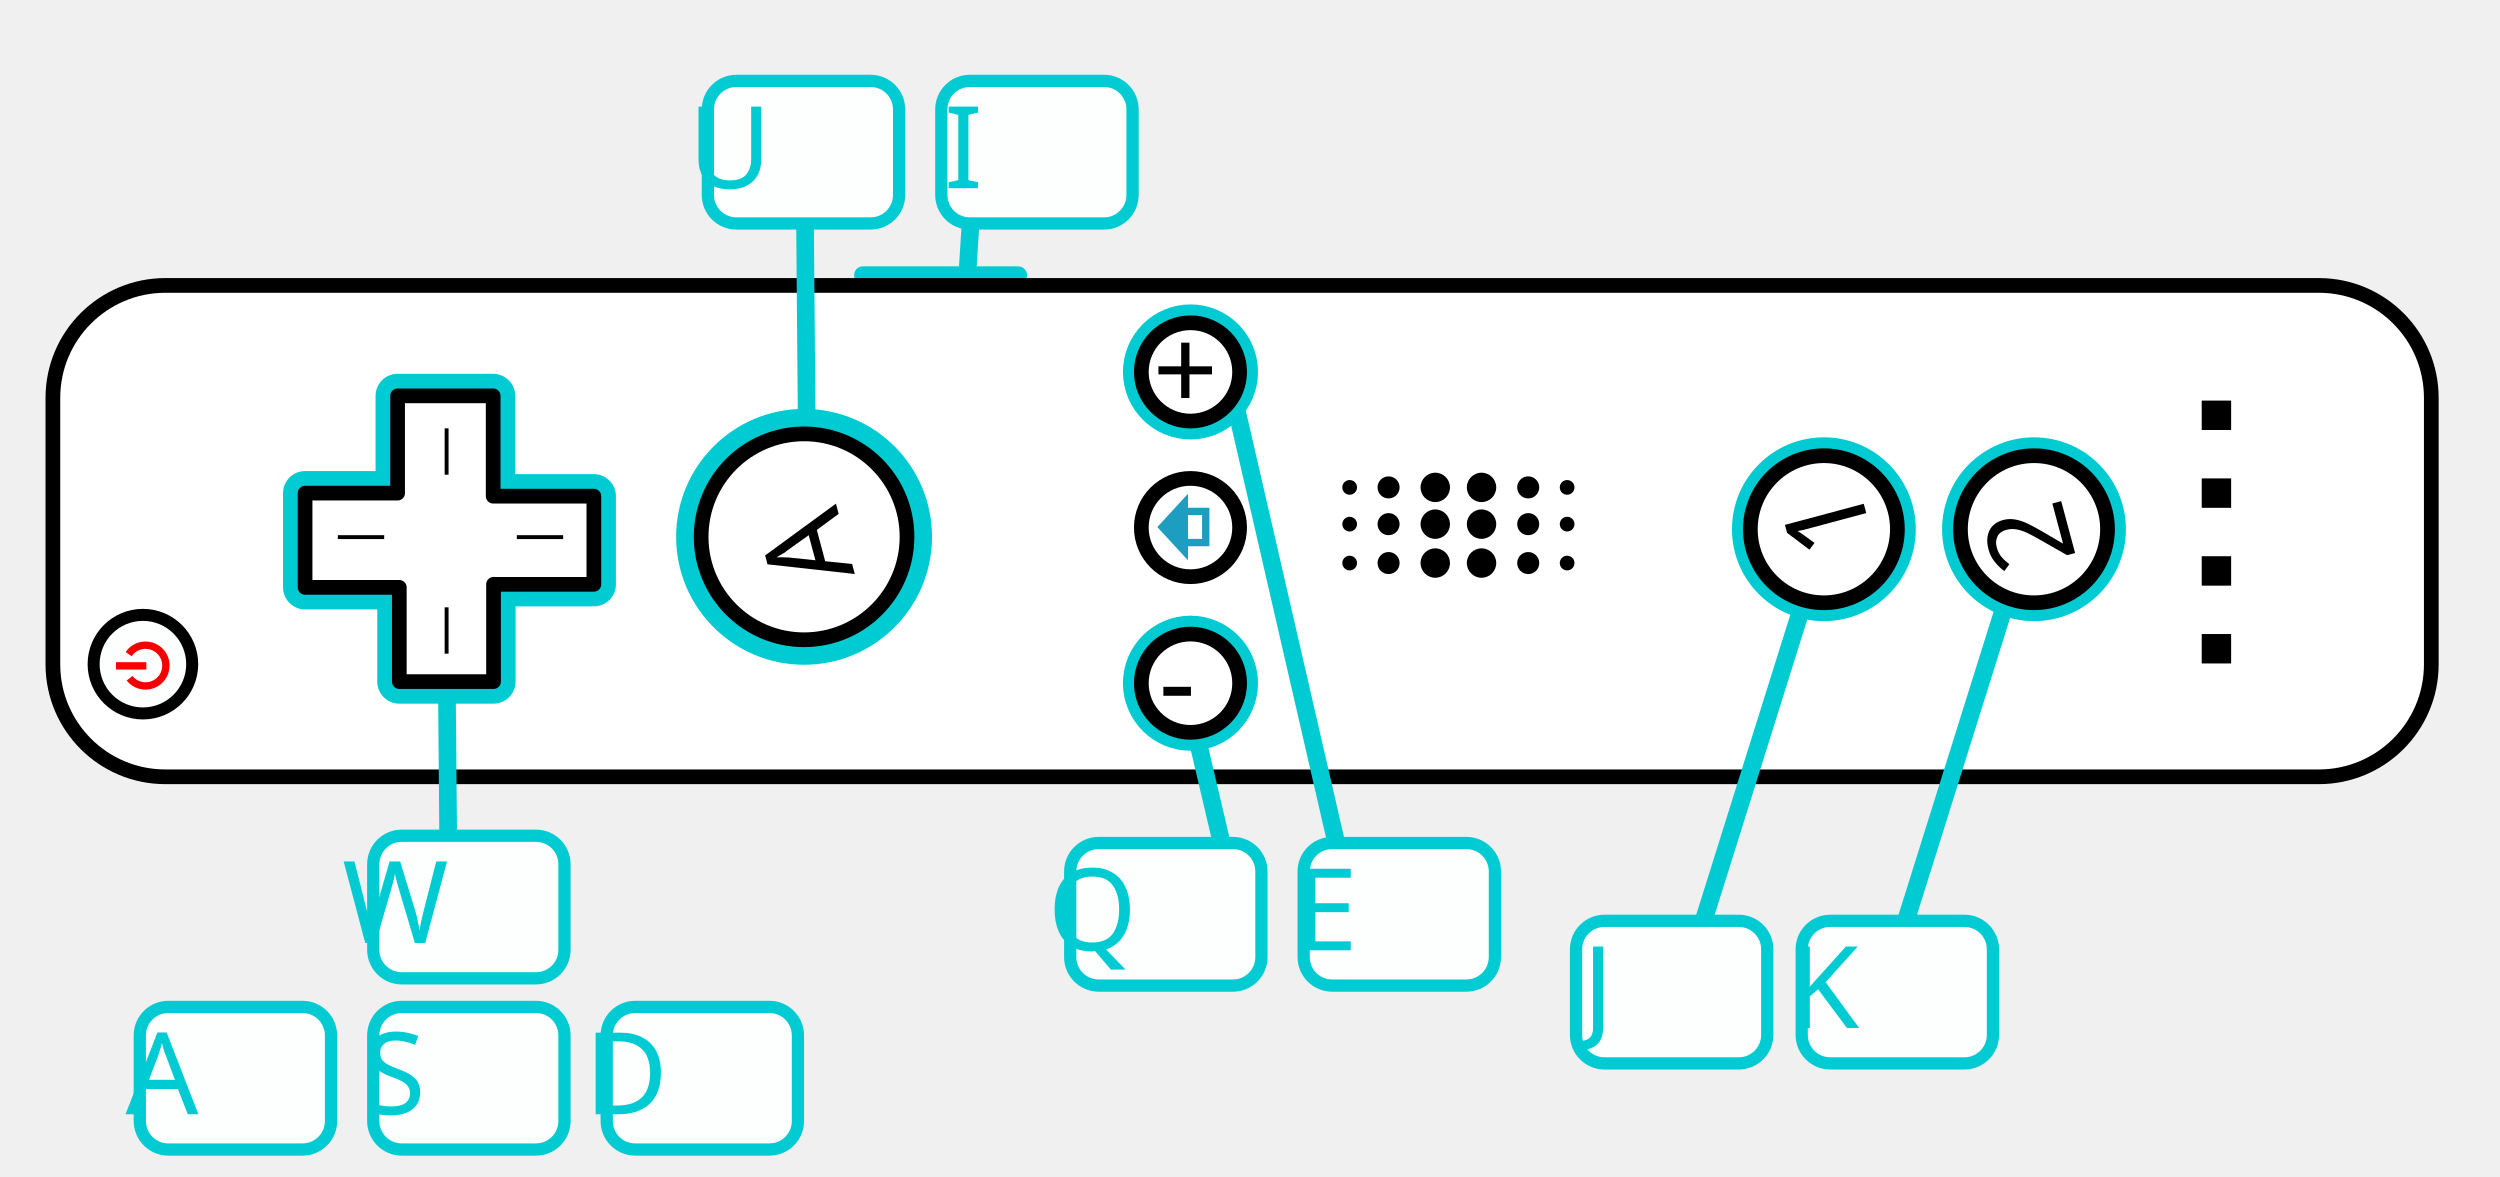
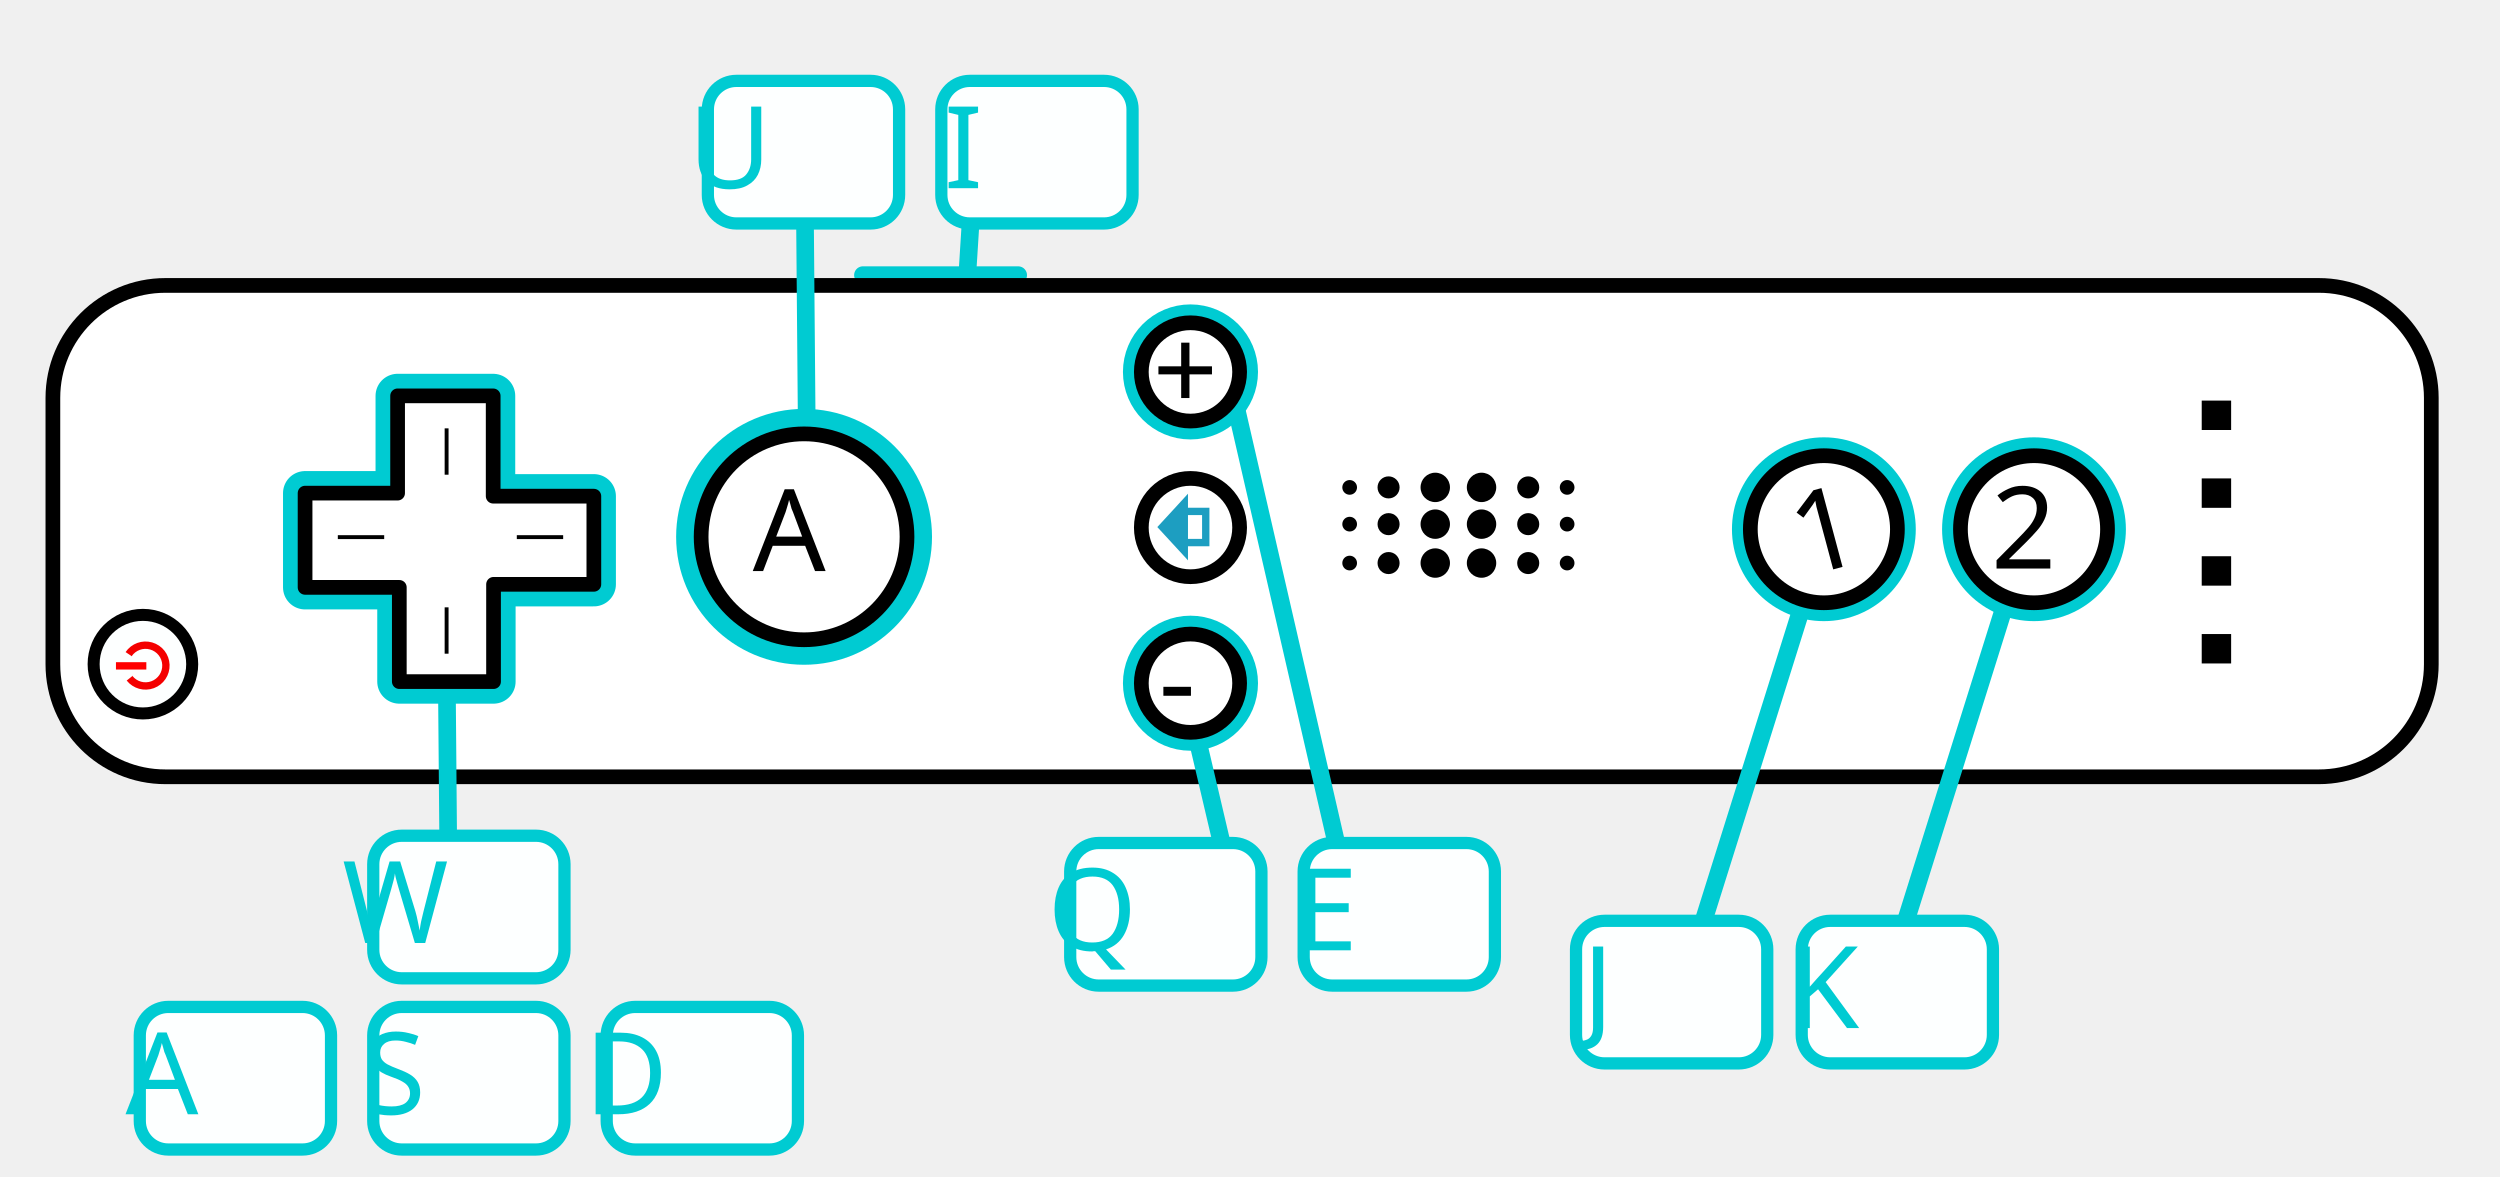
<svg xmlns="http://www.w3.org/2000/svg" width="170mm" height="80mm" viewBox="0 0 170 80" version="1.1" id="svg8">
  <defs id="defs2" />
  <g id="layer1" style="display:inline" transform="translate(0,-217)">
    <path style="fill:none;stroke:#00cbd2;stroke-width:1.2;stroke-linecap:round;stroke-linejoin:round;stroke-miterlimit:4;stroke-dasharray:none;stroke-opacity:1" d="m 58.68,235.709 10.556,0.001" id="path945" />
    <rect style="opacity:1;fill:#ffffff;fill-opacity:1;fill-rule:nonzero;stroke:#000000;stroke-width:2;stroke-linecap:round;stroke-linejoin:round;stroke-miterlimit:4;stroke-dasharray:none;stroke-dashoffset:0;stroke-opacity:1;paint-order:stroke fill markers" id="rect826" width="160.732" height="32.413" x="4.096" y="236.909" ry="7.146" />
    <rect style="opacity:1;fill:#000000;fill-opacity:1;fill-rule:nonzero;stroke:none;stroke-width:1.2;stroke-linecap:round;stroke-linejoin:round;stroke-miterlimit:4;stroke-dasharray:none;stroke-dashoffset:0;stroke-opacity:1;paint-order:stroke fill markers" id="rect1023" width="2" height="2" x="149.717" y="260.115" ry="0" />
    <rect ry="0" y="244.24" x="149.717" height="2" width="2" id="rect1025" style="opacity:1;fill:#000000;fill-opacity:1;fill-rule:nonzero;stroke:none;stroke-width:1.2;stroke-linecap:round;stroke-linejoin:round;stroke-miterlimit:4;stroke-dasharray:none;stroke-dashoffset:0;stroke-opacity:1;paint-order:stroke fill markers" />
    <rect style="opacity:1;fill:#000000;fill-opacity:1;fill-rule:nonzero;stroke:none;stroke-width:1.2;stroke-linecap:round;stroke-linejoin:round;stroke-miterlimit:4;stroke-dasharray:none;stroke-dashoffset:0;stroke-opacity:1;paint-order:stroke fill markers" id="rect1027" width="2" height="2" x="149.717" y="249.532" ry="0" />
    <rect ry="0" y="254.824" x="149.717" height="2" width="2" id="rect1029" style="opacity:1;fill:#000000;fill-opacity:1;fill-rule:nonzero;stroke:none;stroke-width:1.2;stroke-linecap:round;stroke-linejoin:round;stroke-miterlimit:4;stroke-dasharray:none;stroke-dashoffset:0;stroke-opacity:1;paint-order:stroke fill markers" />
  </g>
  <g id="layer2" style="display:inline" transform="translate(0,-217)">
    <path id="path867" d="m 27.037,243.918 v 6.615 h -6.292 v 6.408 h 6.408 v 6.408 h 6.408 v -6.615 h 6.821 v -5.994 h -6.846 v -6.821 z" style="fill:none;stroke:#00cbd2;stroke-width:3;stroke-linecap:round;stroke-linejoin:round;stroke-miterlimit:4;stroke-dasharray:none;stroke-opacity:1" />
    <circle r="6.5" cy="253.504" cx="54.677" id="circle896" style="display:inline;opacity:1;fill:#ffffff;fill-opacity:1;fill-rule:nonzero;stroke:#00cbd2;stroke-width:4.4;stroke-linecap:round;stroke-linejoin:round;stroke-miterlimit:4;stroke-dasharray:none;stroke-dashoffset:0;stroke-opacity:1;paint-order:stroke fill markers" />
    <circle style="display:inline;opacity:1;fill:#ffffff;fill-opacity:1;fill-rule:nonzero;stroke:#00cbd2;stroke-width:3.5;stroke-linecap:round;stroke-linejoin:round;stroke-miterlimit:4;stroke-dasharray:none;stroke-dashoffset:0;stroke-opacity:1;paint-order:stroke fill markers" id="circle899" cx="80.952" cy="242.291" r="2.842" />
    <circle style="display:inline;opacity:1;fill:#ffffff;fill-opacity:1;fill-rule:nonzero;stroke:#00cbd2;stroke-width:3.5;stroke-linecap:round;stroke-linejoin:round;stroke-miterlimit:4;stroke-dasharray:none;stroke-dashoffset:0;stroke-opacity:1;paint-order:stroke fill markers" id="circle901" cx="80.952" cy="263.458" r="2.842" />
    <circle r="4.5" cx="124.023" cy="252.988" id="circle905" style="display:inline;opacity:1;fill:#ffffff;fill-opacity:1;fill-rule:nonzero;stroke:#00cbd2;stroke-width:3.5;stroke-linecap:round;stroke-linejoin:miter;stroke-miterlimit:4;stroke-dasharray:none;stroke-dashoffset:0;stroke-opacity:1;paint-order:stroke fill markers" />
    <circle style="display:inline;opacity:1;fill:#ffffff;fill-opacity:1;fill-rule:nonzero;stroke:#00cbd2;stroke-width:3.5;stroke-linecap:round;stroke-linejoin:miter;stroke-miterlimit:4;stroke-dasharray:none;stroke-dashoffset:0;stroke-opacity:1;paint-order:stroke fill markers" id="circle907" cy="252.988" cx="138.311" r="4.5" />
    <path style="fill:none;stroke:#00cbd2;stroke-width:1.2;stroke-linecap:butt;stroke-linejoin:miter;stroke-miterlimit:4;stroke-dasharray:none;stroke-opacity:1" d="m 30.369,261.451 0.19,22.32" id="path911" />
    <rect style="opacity:1;fill:#fdffff;fill-opacity:1;fill-rule:nonzero;stroke:#00cbd2;stroke-width:1.665;stroke-linecap:butt;stroke-linejoin:round;stroke-miterlimit:4;stroke-dasharray:none;stroke-dashoffset:0;stroke-opacity:1;paint-order:stroke fill markers" id="rect913" width="12.171" height="8.864" x="25.797" y="274.246" ry="1.521" />
    <rect ry="1.521" y="285.887" x="25.797" height="8.864" width="12.171" id="rect915" style="opacity:1;fill:#fdffff;fill-opacity:1;fill-rule:nonzero;stroke:#00cbd2;stroke-width:1.665;stroke-linecap:butt;stroke-linejoin:round;stroke-miterlimit:4;stroke-dasharray:none;stroke-dashoffset:0;stroke-opacity:1;paint-order:stroke fill markers" />
    <rect style="opacity:1;fill:#fdffff;fill-opacity:1;fill-rule:nonzero;stroke:#00cbd2;stroke-width:1.665;stroke-linecap:butt;stroke-linejoin:round;stroke-miterlimit:4;stroke-dasharray:none;stroke-dashoffset:0;stroke-opacity:1;paint-order:stroke fill markers" id="rect917" width="12.171" height="8.864" x="9.922" y="285.887" ry="1.521" />
    <rect ry="1.521" y="285.887" x="41.672" height="8.864" width="12.171" id="rect919" style="opacity:1;fill:#fdffff;fill-opacity:1;fill-rule:nonzero;stroke:#00cbd2;stroke-width:1.665;stroke-linecap:butt;stroke-linejoin:round;stroke-miterlimit:4;stroke-dasharray:none;stroke-dashoffset:0;stroke-opacity:1;paint-order:stroke fill markers" />
    <text xml:space="preserve" style="font-style:normal;font-variant:normal;font-weight:normal;font-stretch:normal;font-size:7.761px;line-height:1.25;font-family:'EB Garamond';-inkscape-font-specification:'EB Garamond, Normal';font-variant-ligatures:normal;font-variant-caps:normal;font-variant-numeric:normal;font-feature-settings:normal;text-align:center;letter-spacing:0px;word-spacing:0px;writing-mode:lr-tb;text-anchor:middle;fill:#00cbd2;fill-opacity:1;stroke:none;stroke-width:0.265" x="31.925" y="281.125" id="text923">
      <tspan id="tspan921" x="31.925" y="281.125" style="font-style:normal;font-variant:normal;font-weight:normal;font-stretch:normal;font-family:'Franklin Gothic Medium';-inkscape-font-specification:'Franklin Gothic Medium, ';text-align:center;text-anchor:middle;fill:#00cbd2;fill-opacity:1;stroke-width:0.265">W</tspan>
    </text>
    <text id="text927" y="292.767" x="31.854" style="font-style:normal;font-variant:normal;font-weight:normal;font-stretch:normal;font-size:7.761px;line-height:1.25;font-family:'EB Garamond';-inkscape-font-specification:'EB Garamond, Normal';font-variant-ligatures:normal;font-variant-caps:normal;font-variant-numeric:normal;font-feature-settings:normal;text-align:center;letter-spacing:0px;word-spacing:0px;writing-mode:lr-tb;text-anchor:middle;fill:#00cbd2;fill-opacity:1;stroke:none;stroke-width:0.265" xml:space="preserve">
      <tspan style="font-style:normal;font-variant:normal;font-weight:normal;font-stretch:normal;font-family:'Franklin Gothic Medium';-inkscape-font-specification:'Franklin Gothic Medium, ';text-align:center;text-anchor:middle;fill:#00cbd2;fill-opacity:1;stroke-width:0.265" y="292.767" x="31.854" id="tspan925">S</tspan>
    </text>
    <text xml:space="preserve" style="font-style:normal;font-variant:normal;font-weight:normal;font-stretch:normal;font-size:7.761px;line-height:1.25;font-family:'EB Garamond';-inkscape-font-specification:'EB Garamond, Normal';font-variant-ligatures:normal;font-variant-caps:normal;font-variant-numeric:normal;font-feature-settings:normal;text-align:center;letter-spacing:0px;word-spacing:0px;writing-mode:lr-tb;text-anchor:middle;fill:#00cbd2;fill-opacity:1;stroke:none;stroke-width:0.265" x="16.059" y="292.767" id="text931">
      <tspan id="tspan929" x="16.059" y="292.767" style="font-style:normal;font-variant:normal;font-weight:normal;font-stretch:normal;font-family:'Franklin Gothic Medium';-inkscape-font-specification:'Franklin Gothic Medium, ';text-align:center;text-anchor:middle;fill:#00cbd2;fill-opacity:1;stroke-width:0.265">A</tspan>
    </text>
    <text id="text935" y="292.767" x="47.63" style="font-style:normal;font-variant:normal;font-weight:normal;font-stretch:normal;font-size:7.761px;line-height:1.25;font-family:'EB Garamond';-inkscape-font-specification:'EB Garamond, Normal';font-variant-ligatures:normal;font-variant-caps:normal;font-variant-numeric:normal;font-feature-settings:normal;text-align:center;letter-spacing:0px;word-spacing:0px;writing-mode:lr-tb;text-anchor:middle;fill:#00cbd2;fill-opacity:1;stroke:none;stroke-width:0.265" xml:space="preserve">
      <tspan style="font-style:normal;font-variant:normal;font-weight:normal;font-stretch:normal;font-family:'Franklin Gothic Medium';-inkscape-font-specification:'Franklin Gothic Medium, ';text-align:center;text-anchor:middle;fill:#00cbd2;fill-opacity:1;stroke-width:0.265" y="292.767" x="47.63" id="tspan933">D</tspan>
    </text>
    <path id="path937" d="m 54.711,228.642 0.19,22.32" style="fill:none;stroke:#00cbd2;stroke-width:1.2;stroke-linecap:butt;stroke-linejoin:miter;stroke-miterlimit:4;stroke-dasharray:none;stroke-opacity:1" />
    <rect ry="1.521" y="222.916" x="48.551" height="8.864" width="12.171" id="rect939" style="opacity:1;fill:#fdffff;fill-opacity:1;fill-rule:nonzero;stroke:#00cbd2;stroke-width:1.665;stroke-linecap:butt;stroke-linejoin:round;stroke-miterlimit:4;stroke-dasharray:none;stroke-dashoffset:0;stroke-opacity:1;paint-order:stroke fill markers" />
    <text id="text943" y="229.796" x="54.679" style="font-style:normal;font-variant:normal;font-weight:normal;font-stretch:normal;font-size:7.761px;line-height:1.25;font-family:'EB Garamond';-inkscape-font-specification:'EB Garamond, Normal';font-variant-ligatures:normal;font-variant-caps:normal;font-variant-numeric:normal;font-feature-settings:normal;text-align:center;letter-spacing:0px;word-spacing:0px;writing-mode:lr-tb;text-anchor:middle;fill:#00cbd2;fill-opacity:1;stroke:none;stroke-width:0.265" xml:space="preserve">
      <tspan style="font-style:normal;font-variant:normal;font-weight:normal;font-stretch:normal;font-family:'Franklin Gothic Medium';-inkscape-font-specification:'Franklin Gothic Medium, ';text-align:center;text-anchor:middle;fill:#00cbd2;fill-opacity:1;stroke-width:0.265" y="229.796" x="54.679" id="tspan941">U</tspan>
    </text>
    <path style="fill:none;stroke:#00cbd2;stroke-width:1.2;stroke-linecap:butt;stroke-linejoin:miter;stroke-miterlimit:4;stroke-dasharray:none;stroke-opacity:1" d="m 66.101,230.528 -0.324,5.155" id="path949" />
    <rect style="opacity:1;fill:#fdffff;fill-opacity:1;fill-rule:nonzero;stroke:#00cbd2;stroke-width:1.665;stroke-linecap:butt;stroke-linejoin:round;stroke-miterlimit:4;stroke-dasharray:none;stroke-dashoffset:0;stroke-opacity:1;paint-order:stroke fill markers" id="rect951" width="12.171" height="8.864" x="64.426" y="222.916" ry="1.521" />
    <text xml:space="preserve" style="font-style:normal;font-variant:normal;font-weight:normal;font-stretch:normal;font-size:7.761px;line-height:1.25;font-family:'EB Garamond';-inkscape-font-specification:'EB Garamond, Normal';font-variant-ligatures:normal;font-variant-caps:normal;font-variant-numeric:normal;font-feature-settings:normal;text-align:center;letter-spacing:0px;word-spacing:0px;writing-mode:lr-tb;text-anchor:middle;fill:#00cbd2;fill-opacity:1;stroke:none;stroke-width:0.265" x="70.554" y="229.796" id="text955">
      <tspan id="tspan953" x="70.554" y="229.796" style="font-style:normal;font-variant:normal;font-weight:normal;font-stretch:normal;font-family:'Franklin Gothic Medium';-inkscape-font-specification:'Franklin Gothic Medium, ';text-align:center;text-anchor:middle;fill:#00cbd2;fill-opacity:1;stroke-width:0.265">I</tspan>
    </text>
    <path style="fill:none;stroke:#00cbd2;stroke-width:1.2;stroke-linecap:butt;stroke-linejoin:miter;stroke-miterlimit:4;stroke-dasharray:none;stroke-opacity:1" d="m 83.744,243.379 7.767,33.732" id="path911-3" />
    <path id="path972" d="m 80.309,262.556 3.464,14.743" style="fill:none;stroke:#00cbd2;stroke-width:1.2;stroke-linecap:butt;stroke-linejoin:miter;stroke-miterlimit:4;stroke-dasharray:none;stroke-opacity:1" />
    <rect style="opacity:1;fill:#fdffff;fill-opacity:1;fill-rule:nonzero;stroke:#00cbd2;stroke-width:1.665;stroke-linecap:butt;stroke-linejoin:round;stroke-miterlimit:4;stroke-dasharray:none;stroke-dashoffset:0;stroke-opacity:1;paint-order:stroke fill markers" id="rect974" width="12.171" height="8.864" x="73.19" y="274.74" ry="1.521" />
    <text xml:space="preserve" style="font-style:normal;font-variant:normal;font-weight:normal;font-stretch:normal;font-size:7.761px;line-height:1.25;font-family:'EB Garamond';-inkscape-font-specification:'EB Garamond, Normal';font-variant-ligatures:normal;font-variant-caps:normal;font-variant-numeric:normal;font-feature-settings:normal;text-align:center;letter-spacing:0px;word-spacing:0px;writing-mode:lr-tb;text-anchor:middle;fill:#00cbd2;fill-opacity:1;stroke:none;stroke-width:0.265" x="79.318" y="281.619" id="text978">
      <tspan id="tspan976" x="79.318" y="281.619" style="font-style:normal;font-variant:normal;font-weight:normal;font-stretch:normal;font-family:'Franklin Gothic Medium';-inkscape-font-specification:'Franklin Gothic Medium, ';text-align:center;text-anchor:middle;fill:#00cbd2;fill-opacity:1;stroke-width:0.265">Q</tspan>
    </text>
    <rect ry="1.521" y="274.74" x="89.065" height="8.864" width="12.171" id="rect980" style="opacity:1;fill:#fdffff;fill-opacity:1;fill-rule:nonzero;stroke:#00cbd2;stroke-width:1.665;stroke-linecap:butt;stroke-linejoin:round;stroke-miterlimit:4;stroke-dasharray:none;stroke-dashoffset:0;stroke-opacity:1;paint-order:stroke fill markers" />
    <text id="text984" y="281.619" x="95.193" style="font-style:normal;font-variant:normal;font-weight:normal;font-stretch:normal;font-size:7.761px;line-height:1.25;font-family:'EB Garamond';-inkscape-font-specification:'EB Garamond, Normal';font-variant-ligatures:normal;font-variant-caps:normal;font-variant-numeric:normal;font-feature-settings:normal;text-align:center;letter-spacing:0px;word-spacing:0px;writing-mode:lr-tb;text-anchor:middle;fill:#00cbd2;fill-opacity:1;stroke:none;stroke-width:0.265" xml:space="preserve">
      <tspan style="font-style:normal;font-variant:normal;font-weight:normal;font-stretch:normal;font-family:'Franklin Gothic Medium';-inkscape-font-specification:'Franklin Gothic Medium, ';text-align:center;text-anchor:middle;fill:#00cbd2;fill-opacity:1;stroke-width:0.265" y="281.619" x="95.193" id="tspan982">E</tspan>
    </text>
    <path id="path986" d="M 125.548,248.671 114.232,284.742" style="fill:none;stroke:#00cbd2;stroke-width:1.2;stroke-linecap:butt;stroke-linejoin:miter;stroke-miterlimit:4;stroke-dasharray:none;stroke-opacity:1" />
    <rect ry="1.521" y="280.032" x="107.586" height="8.864" width="12.171" id="rect988" style="opacity:1;fill:#fdffff;fill-opacity:1;fill-rule:nonzero;stroke:#00cbd2;stroke-width:1.665;stroke-linecap:butt;stroke-linejoin:round;stroke-miterlimit:4;stroke-dasharray:none;stroke-dashoffset:0;stroke-opacity:1;paint-order:stroke fill markers" />
    <text id="text992" y="286.911" x="113.714" style="font-style:normal;font-variant:normal;font-weight:normal;font-stretch:normal;font-size:7.761px;line-height:1.25;font-family:'EB Garamond';-inkscape-font-specification:'EB Garamond, Normal';font-variant-ligatures:normal;font-variant-caps:normal;font-variant-numeric:normal;font-feature-settings:normal;text-align:center;letter-spacing:0px;word-spacing:0px;writing-mode:lr-tb;text-anchor:middle;fill:#00cbd2;fill-opacity:1;stroke:none;stroke-width:0.265" xml:space="preserve">
      <tspan style="font-style:normal;font-variant:normal;font-weight:normal;font-stretch:normal;font-family:'Franklin Gothic Medium';-inkscape-font-specification:'Franklin Gothic Medium, ';text-align:center;text-anchor:middle;fill:#00cbd2;fill-opacity:1;stroke-width:0.265" y="286.911" x="113.714" id="tspan990">J</tspan>
    </text>
    <path style="fill:none;stroke:#00cbd2;stroke-width:1.2;stroke-linecap:butt;stroke-linejoin:miter;stroke-miterlimit:4;stroke-dasharray:none;stroke-opacity:1" d="M 139.306,248.671 127.99,284.742" id="path994" />
    <rect style="opacity:1;fill:#fdffff;fill-opacity:1;fill-rule:nonzero;stroke:#00cbd2;stroke-width:1.665;stroke-linecap:butt;stroke-linejoin:round;stroke-miterlimit:4;stroke-dasharray:none;stroke-dashoffset:0;stroke-opacity:1;paint-order:stroke fill markers" id="rect996" width="12.171" height="8.864" x="122.932" y="280.032" ry="1.521" />
    <text xml:space="preserve" style="font-style:normal;font-variant:normal;font-weight:normal;font-stretch:normal;font-size:7.761px;line-height:1.25;font-family:'EB Garamond';-inkscape-font-specification:'EB Garamond, Normal';font-variant-ligatures:normal;font-variant-caps:normal;font-variant-numeric:normal;font-feature-settings:normal;text-align:center;letter-spacing:0px;word-spacing:0px;writing-mode:lr-tb;text-anchor:middle;fill:#00cbd2;fill-opacity:1;stroke:none;stroke-width:0.265" x="129.06" y="286.911" id="text1000">
      <tspan id="tspan998" x="129.06" y="286.911" style="font-style:normal;font-variant:normal;font-weight:normal;font-stretch:normal;font-family:'Franklin Gothic Medium';-inkscape-font-specification:'Franklin Gothic Medium, ';text-align:center;text-anchor:middle;fill:#00cbd2;fill-opacity:1;stroke-width:0.265">K</tspan>
    </text>
  </g>
  <g id="layer3" style="display:inline" transform="translate(0,-217)">
    <path style="fill:#ffffff;fill-opacity:1;stroke:#000000;stroke-width:1;stroke-linecap:round;stroke-linejoin:round;stroke-miterlimit:4;stroke-dasharray:none;stroke-opacity:1" d="m 27.037,243.918 v 6.615 h -6.292 v 6.408 h 6.408 v 6.408 h 6.408 v -6.615 h 6.821 v -5.994 h -6.846 v -6.821 z" id="path843" />
    <circle style="opacity:1;fill:#ffffff;fill-opacity:1;fill-rule:nonzero;stroke:#000000;stroke-width:2;stroke-linecap:round;stroke-linejoin:round;stroke-miterlimit:4;stroke-dasharray:none;stroke-dashoffset:0;stroke-opacity:1;paint-order:stroke fill markers" id="path853" cx="54.677" cy="253.504" r="6.5" />
-     <text xml:space="preserve" style="font-style:normal;font-variant:normal;font-weight:normal;font-stretch:normal;font-size:7.761px;line-height:1.25;font-family:'EB Garamond';-inkscape-font-specification:'EB Garamond, Normal';font-variant-ligatures:normal;font-variant-caps:normal;font-variant-numeric:normal;font-feature-settings:normal;text-align:start;letter-spacing:0px;word-spacing:0px;writing-mode:lr-tb;text-anchor:start;fill:#000000;fill-opacity:1;stroke:none;stroke-width:0.265" x="-262.35" y="-10.121" id="text857" transform="rotate(-105)">
-       <tspan id="tspan855" x="-262.35" y="-10.121" style="font-style:normal;font-variant:normal;font-weight:normal;font-stretch:normal;font-family:'MV Boli';-inkscape-font-specification:'MV Boli';stroke-width:0.265">A</tspan>
+     <text xml:space="preserve" style="font-style:normal;font-variant:normal;font-weight:normal;font-stretch:normal;font-size:7.761px;line-height:1.25;font-family:'EB Garamond';-inkscape-font-specification:'EB Garamond, Normal';font-variant-ligatures:normal;font-variant-caps:normal;font-variant-numeric:normal;font-feature-settings:normal;text-align:start;letter-spacing:0px;word-spacing:0px;writing-mode:lr-tb;text-anchor:start;fill:#000000;fill-opacity:1;stroke:none;stroke-width:0.265" x="51.186" y="255.833" id="text857">
+       <tspan id="tspan855" x="51.186" y="255.833" style="font-style:normal;font-variant:normal;font-weight:normal;font-stretch:normal;font-family:'MV Boli';-inkscape-font-specification:'MV Boli';stroke-width:0.265">A</tspan>
    </text>
    <circle r="2.842" cy="242.291" cx="80.952" id="circle861" style="opacity:1;fill:#ffffff;fill-opacity:1;fill-rule:nonzero;stroke:#000000;stroke-width:2;stroke-linecap:round;stroke-linejoin:round;stroke-miterlimit:4;stroke-dasharray:none;stroke-dashoffset:0;stroke-opacity:1;paint-order:stroke fill markers" />
    <circle style="opacity:1;fill:#ffffff;fill-opacity:1;fill-rule:nonzero;stroke:#000000;stroke-width:2;stroke-linecap:round;stroke-linejoin:round;stroke-miterlimit:4;stroke-dasharray:none;stroke-dashoffset:0;stroke-opacity:1;paint-order:stroke fill markers" id="circle863" cx="80.952" cy="252.874" r="2.842" />
    <circle r="2.842" cy="263.458" cx="80.952" id="circle865" style="opacity:1;fill:#ffffff;fill-opacity:1;fill-rule:nonzero;stroke:#000000;stroke-width:2;stroke-linecap:round;stroke-linejoin:round;stroke-miterlimit:4;stroke-dasharray:none;stroke-dashoffset:0;stroke-opacity:1;paint-order:stroke fill markers" />
    <text xml:space="preserve" style="font-style:normal;font-variant:normal;font-weight:normal;font-stretch:normal;font-size:7.761px;line-height:1.25;font-family:'EB Garamond';-inkscape-font-specification:'EB Garamond, Normal';font-variant-ligatures:normal;font-variant-caps:normal;font-variant-numeric:normal;font-feature-settings:normal;text-align:start;letter-spacing:0px;word-spacing:0px;writing-mode:lr-tb;text-anchor:start;fill:#000000;fill-opacity:1;stroke:none;stroke-width:0.265" x="78.795" y="266.091" id="text857-1">
      <tspan id="tspan855-4" x="78.795" y="266.091" style="font-style:normal;font-variant:normal;font-weight:normal;font-stretch:normal;font-family:'MV Boli';-inkscape-font-specification:'MV Boli';stroke-width:0.265">-</tspan>
    </text>
    <text id="text887" y="244.924" x="78.382" style="font-style:normal;font-variant:normal;font-weight:normal;font-stretch:normal;font-size:7.761px;line-height:1.25;font-family:'EB Garamond';-inkscape-font-specification:'EB Garamond, Normal';font-variant-ligatures:normal;font-variant-caps:normal;font-variant-numeric:normal;font-feature-settings:normal;text-align:start;letter-spacing:0px;word-spacing:0px;writing-mode:lr-tb;text-anchor:start;fill:#000000;fill-opacity:1;stroke:none;stroke-width:0.265" xml:space="preserve">
      <tspan style="font-style:normal;font-variant:normal;font-weight:normal;font-stretch:normal;font-family:'MV Boli';-inkscape-font-specification:'MV Boli';stroke-width:0.265" y="244.924" x="78.382" id="tspan885">+</tspan>
    </text>
    <rect transform="rotate(-90)" rx="0" ry="0" y="80.666" x="-253.644" height="1.075" width="1.618" id="rect889" style="opacity:1;fill:#ffffff;fill-opacity:1;fill-rule:nonzero;stroke:#1d9ec1;stroke-width:1;stroke-linecap:round;stroke-linejoin:miter;stroke-miterlimit:4;stroke-dasharray:none;stroke-dashoffset:0;stroke-opacity:1;paint-order:stroke fill markers" />
    <circle style="opacity:1;fill:#ffffff;fill-opacity:1;fill-rule:nonzero;stroke:#000000;stroke-width:2;stroke-linecap:round;stroke-linejoin:miter;stroke-miterlimit:4;stroke-dasharray:none;stroke-dashoffset:0;stroke-opacity:1;paint-order:stroke fill markers" id="path904" cy="252.988" cx="124.023" r="4.5" />
    <circle r="4.5" cx="138.311" cy="252.988" id="circle908" style="opacity:1;fill:#ffffff;fill-opacity:1;fill-rule:nonzero;stroke:#000000;stroke-width:2;stroke-linecap:round;stroke-linejoin:miter;stroke-miterlimit:4;stroke-dasharray:none;stroke-dashoffset:0;stroke-opacity:1;paint-order:stroke fill markers" />
-     <text transform="rotate(-105)" id="text912" y="57.385" x="-278.247" style="font-style:normal;font-variant:normal;font-weight:normal;font-stretch:normal;font-size:7.761px;line-height:1.25;font-family:'EB Garamond';-inkscape-font-specification:'EB Garamond, Normal';font-variant-ligatures:normal;font-variant-caps:normal;font-variant-numeric:normal;font-feature-settings:normal;text-align:start;letter-spacing:0px;word-spacing:0px;writing-mode:lr-tb;text-anchor:start;fill:#000000;fill-opacity:1;stroke:none;stroke-width:0.265" xml:space="preserve">
-       <tspan style="font-style:normal;font-variant:normal;font-weight:normal;font-stretch:normal;font-family:'MV Boli';-inkscape-font-specification:'MV Boli';stroke-width:0.265" y="57.385" x="-278.247" id="tspan910">1</tspan>
+     <text transform="rotate(-15)" id="text912" y="279.267" x="52.131" style="font-style:normal;font-variant:normal;font-weight:normal;font-stretch:normal;font-size:7.761px;line-height:1.25;font-family:'EB Garamond';-inkscape-font-specification:'EB Garamond, Normal';font-variant-ligatures:normal;font-variant-caps:normal;font-variant-numeric:normal;font-feature-settings:normal;text-align:start;letter-spacing:0px;word-spacing:0px;writing-mode:lr-tb;text-anchor:start;fill:#000000;fill-opacity:1;stroke:none;stroke-width:0.265" xml:space="preserve">
+       <tspan style="font-style:normal;font-variant:normal;font-weight:normal;font-stretch:normal;font-family:'MV Boli';-inkscape-font-specification:'MV Boli';stroke-width:0.265" y="279.267" x="52.131" id="tspan910">1</tspan>
    </text>
-     <text xml:space="preserve" style="font-style:normal;font-variant:normal;font-weight:normal;font-stretch:normal;font-size:7.761px;line-height:1.25;font-family:'EB Garamond';-inkscape-font-specification:'EB Garamond, Normal';font-variant-ligatures:normal;font-variant-caps:normal;font-variant-numeric:normal;font-feature-settings:normal;text-align:start;letter-spacing:0px;word-spacing:0px;writing-mode:lr-tb;text-anchor:start;fill:#000000;fill-opacity:1;stroke:none;stroke-width:0.265" x="-282.83" y="70.401" id="text916" transform="rotate(-105)">
-       <tspan id="tspan914" x="-282.83" y="70.401" style="font-style:normal;font-variant:normal;font-weight:normal;font-stretch:normal;font-family:'MV Boli';-inkscape-font-specification:'MV Boli';stroke-width:0.265">2</tspan>
+     <text xml:space="preserve" style="font-style:normal;font-variant:normal;font-weight:normal;font-stretch:normal;font-size:7.761px;line-height:1.25;font-family:'EB Garamond';-inkscape-font-specification:'EB Garamond, Normal';font-variant-ligatures:normal;font-variant-caps:normal;font-variant-numeric:normal;font-feature-settings:normal;text-align:start;letter-spacing:0px;word-spacing:0px;writing-mode:lr-tb;text-anchor:start;fill:#000000;fill-opacity:1;stroke:none;stroke-width:0.265" x="135.39" y="255.659" id="text916">
+       <tspan id="tspan914" x="135.39" y="255.659" style="font-style:normal;font-variant:normal;font-weight:normal;font-stretch:normal;font-family:'MV Boli';-inkscape-font-specification:'MV Boli';stroke-width:0.265">2</tspan>
    </text>
    <g id="g901" transform="rotate(-90,138.345,211.4834)" style="stroke:#1d9ec1;stroke-width:1;stroke-miterlimit:4;stroke-dasharray:none;stroke-opacity:1">
      <path transform="matrix(1.375856,0,0,0.7308416,-36.23673,41.4522)" d="m 97.614,153.391 -0.783,0 -0.783,0 0.391,-0.678 0.391,-0.678 0.391,0.678 z" id="path893" style="opacity:1;fill:#1d9ec1;fill-opacity:1;fill-rule:nonzero;stroke:#1d9ec1;stroke-width:0.997;stroke-linecap:round;stroke-linejoin:miter;stroke-miterlimit:4;stroke-dasharray:none;stroke-dashoffset:0;stroke-opacity:1;paint-order:stroke fill markers" />
    </g>
    <path style="fill:none;stroke:#000000;stroke-width:0.265px;stroke-linecap:butt;stroke-linejoin:miter;stroke-opacity:1" d="m 30.369,246.128 v 3.152" id="path845" />
    <path id="path847" d="m 30.369,258.299 v 3.152" style="fill:none;stroke:#000000;stroke-width:0.265px;stroke-linecap:butt;stroke-linejoin:miter;stroke-opacity:1" />
    <path id="path849" d="M 26.125,253.525 H 22.972" style="fill:none;stroke:#000000;stroke-width:0.265px;stroke-linecap:butt;stroke-linejoin:miter;stroke-opacity:1" />
    <path style="fill:none;stroke:#000000;stroke-width:0.265px;stroke-linecap:butt;stroke-linejoin:miter;stroke-opacity:1" d="m 38.295,253.525 h -3.152" id="path851" />
    <circle style="display:inline;opacity:1;fill:#000000;fill-opacity:1;fill-rule:nonzero;stroke:none;stroke-width:2;stroke-linecap:round;stroke-linejoin:round;stroke-miterlimit:4;stroke-dasharray:none;stroke-dashoffset:0;stroke-opacity:1;paint-order:stroke fill markers" id="path920" cx="97.598" cy="250.143" r="1" />
    <circle cy="250.143" cx="94.423" id="circle926" style="display:inline;opacity:1;fill:#000000;fill-opacity:1;fill-rule:nonzero;stroke:none;stroke-width:2;stroke-linecap:round;stroke-linejoin:round;stroke-miterlimit:4;stroke-dasharray:none;stroke-dashoffset:0;stroke-opacity:1;paint-order:stroke fill markers" r="0.75" />
    <circle style="display:inline;opacity:1;fill:#000000;fill-opacity:1;fill-rule:nonzero;stroke:none;stroke-width:2;stroke-linecap:round;stroke-linejoin:round;stroke-miterlimit:4;stroke-dasharray:none;stroke-dashoffset:0;stroke-opacity:1;paint-order:stroke fill markers" id="circle928" cx="91.777" cy="250.143" r="0.5" />
    <circle r="1" cy="252.642" cx="97.598" id="circle930" style="display:inline;opacity:1;fill:#000000;fill-opacity:1;fill-rule:nonzero;stroke:none;stroke-width:2;stroke-linecap:round;stroke-linejoin:round;stroke-miterlimit:4;stroke-dasharray:none;stroke-dashoffset:0;stroke-opacity:1;paint-order:stroke fill markers" />
    <circle r="0.75" style="display:inline;opacity:1;fill:#000000;fill-opacity:1;fill-rule:nonzero;stroke:none;stroke-width:2;stroke-linecap:round;stroke-linejoin:round;stroke-miterlimit:4;stroke-dasharray:none;stroke-dashoffset:0;stroke-opacity:1;paint-order:stroke fill markers" id="circle932" cx="94.423" cy="252.642" />
    <circle r="0.5" cy="252.642" cx="91.777" id="circle934" style="display:inline;opacity:1;fill:#000000;fill-opacity:1;fill-rule:nonzero;stroke:none;stroke-width:2;stroke-linecap:round;stroke-linejoin:round;stroke-miterlimit:4;stroke-dasharray:none;stroke-dashoffset:0;stroke-opacity:1;paint-order:stroke fill markers" />
    <circle r="1" cy="-252.642" cx="-100.744" id="circle936" style="display:inline;opacity:1;fill:#000000;fill-opacity:1;fill-rule:nonzero;stroke:none;stroke-width:2;stroke-linecap:round;stroke-linejoin:round;stroke-miterlimit:4;stroke-dasharray:none;stroke-dashoffset:0;stroke-opacity:1;paint-order:stroke fill markers" transform="scale(-1)" />
    <circle r="0.75" style="display:inline;opacity:1;fill:#000000;fill-opacity:1;fill-rule:nonzero;stroke:none;stroke-width:2;stroke-linecap:round;stroke-linejoin:round;stroke-miterlimit:4;stroke-dasharray:none;stroke-dashoffset:0;stroke-opacity:1;paint-order:stroke fill markers" id="circle938" cx="-103.919" cy="-252.642" transform="scale(-1)" />
    <circle r="0.5" cy="-252.642" cx="-106.565" id="circle940" style="display:inline;opacity:1;fill:#000000;fill-opacity:1;fill-rule:nonzero;stroke:none;stroke-width:2;stroke-linecap:round;stroke-linejoin:round;stroke-miterlimit:4;stroke-dasharray:none;stroke-dashoffset:0;stroke-opacity:1;paint-order:stroke fill markers" transform="scale(-1)" />
    <circle style="display:inline;opacity:1;fill:#000000;fill-opacity:1;fill-rule:nonzero;stroke:none;stroke-width:2;stroke-linecap:round;stroke-linejoin:round;stroke-miterlimit:4;stroke-dasharray:none;stroke-dashoffset:0;stroke-opacity:1;paint-order:stroke fill markers" id="circle942" cx="-100.744" cy="-250.143" r="1" transform="scale(-1)" />
    <circle cy="-250.143" cx="-103.919" id="circle944" style="display:inline;opacity:1;fill:#000000;fill-opacity:1;fill-rule:nonzero;stroke:none;stroke-width:2;stroke-linecap:round;stroke-linejoin:round;stroke-miterlimit:4;stroke-dasharray:none;stroke-dashoffset:0;stroke-opacity:1;paint-order:stroke fill markers" r="0.75" transform="scale(-1)" />
    <circle style="display:inline;opacity:1;fill:#000000;fill-opacity:1;fill-rule:nonzero;stroke:none;stroke-width:2;stroke-linecap:round;stroke-linejoin:round;stroke-miterlimit:4;stroke-dasharray:none;stroke-dashoffset:0;stroke-opacity:1;paint-order:stroke fill markers" id="circle946" cx="-106.565" cy="-250.143" r="0.5" transform="scale(-1)" />
    <circle style="display:inline;opacity:1;fill:#000000;fill-opacity:1;fill-rule:nonzero;stroke:none;stroke-width:2;stroke-linecap:round;stroke-linejoin:round;stroke-miterlimit:4;stroke-dasharray:none;stroke-dashoffset:0;stroke-opacity:1;paint-order:stroke fill markers" id="circle962" cx="97.598" cy="255.288" r="1" />
    <circle cy="255.288" cx="94.423" id="circle964" style="display:inline;opacity:1;fill:#000000;fill-opacity:1;fill-rule:nonzero;stroke:none;stroke-width:2;stroke-linecap:round;stroke-linejoin:round;stroke-miterlimit:4;stroke-dasharray:none;stroke-dashoffset:0;stroke-opacity:1;paint-order:stroke fill markers" r="0.75" />
    <circle style="display:inline;opacity:1;fill:#000000;fill-opacity:1;fill-rule:nonzero;stroke:none;stroke-width:2;stroke-linecap:round;stroke-linejoin:round;stroke-miterlimit:4;stroke-dasharray:none;stroke-dashoffset:0;stroke-opacity:1;paint-order:stroke fill markers" id="circle966" cx="91.777" cy="255.288" r="0.5" />
    <circle transform="scale(-1)" style="display:inline;opacity:1;fill:#000000;fill-opacity:1;fill-rule:nonzero;stroke:none;stroke-width:2;stroke-linecap:round;stroke-linejoin:round;stroke-miterlimit:4;stroke-dasharray:none;stroke-dashoffset:0;stroke-opacity:1;paint-order:stroke fill markers" id="circle968" cx="-100.744" cy="-255.288" r="1" />
    <circle transform="scale(-1)" cy="-255.288" cx="-103.919" id="circle970" style="display:inline;opacity:1;fill:#000000;fill-opacity:1;fill-rule:nonzero;stroke:none;stroke-width:2;stroke-linecap:round;stroke-linejoin:round;stroke-miterlimit:4;stroke-dasharray:none;stroke-dashoffset:0;stroke-opacity:1;paint-order:stroke fill markers" r="0.75" />
    <circle transform="scale(-1)" style="display:inline;opacity:1;fill:#000000;fill-opacity:1;fill-rule:nonzero;stroke:none;stroke-width:2;stroke-linecap:round;stroke-linejoin:round;stroke-miterlimit:4;stroke-dasharray:none;stroke-dashoffset:0;stroke-opacity:1;paint-order:stroke fill markers" id="circle972" cx="-106.565" cy="-255.288" r="0.5" />
    <circle style="display:inline;opacity:1;fill:#fdffff;fill-opacity:1;fill-rule:nonzero;stroke:#000000;stroke-width:1.634;stroke-linecap:round;stroke-linejoin:round;stroke-miterlimit:4;stroke-dasharray:none;stroke-dashoffset:0;stroke-opacity:1;paint-order:stroke fill markers" id="path976" cx="9.718" cy="262.163" r="2.943" />
    <path style="display:inline;opacity:1;fill:#fdffff;fill-opacity:1;fill-rule:nonzero;stroke:#f40000;stroke-width:1;stroke-linecap:butt;stroke-linejoin:round;stroke-miterlimit:4;stroke-dasharray:none;stroke-dashoffset:0;stroke-opacity:1;paint-order:stroke fill markers" id="path978" d="m -154.236,-211.512 a 1.137,1.137 0 0 1 -0.783,1.081 1.137,1.137 0 0 1 -1.271,-0.407 1.137,1.137 0 0 1 -0.009,-1.334 1.137,1.137 0 0 1 1.265,-0.424" transform="rotate(-145.8604)" />
    <path style="display:inline;fill:none;stroke:#ff0000;stroke-width:0.5;stroke-linecap:butt;stroke-linejoin:miter;stroke-miterlimit:4;stroke-dasharray:none;stroke-opacity:1" d="M 7.885,262.279 H 9.951" id="path980" />
  </g>
</svg>
